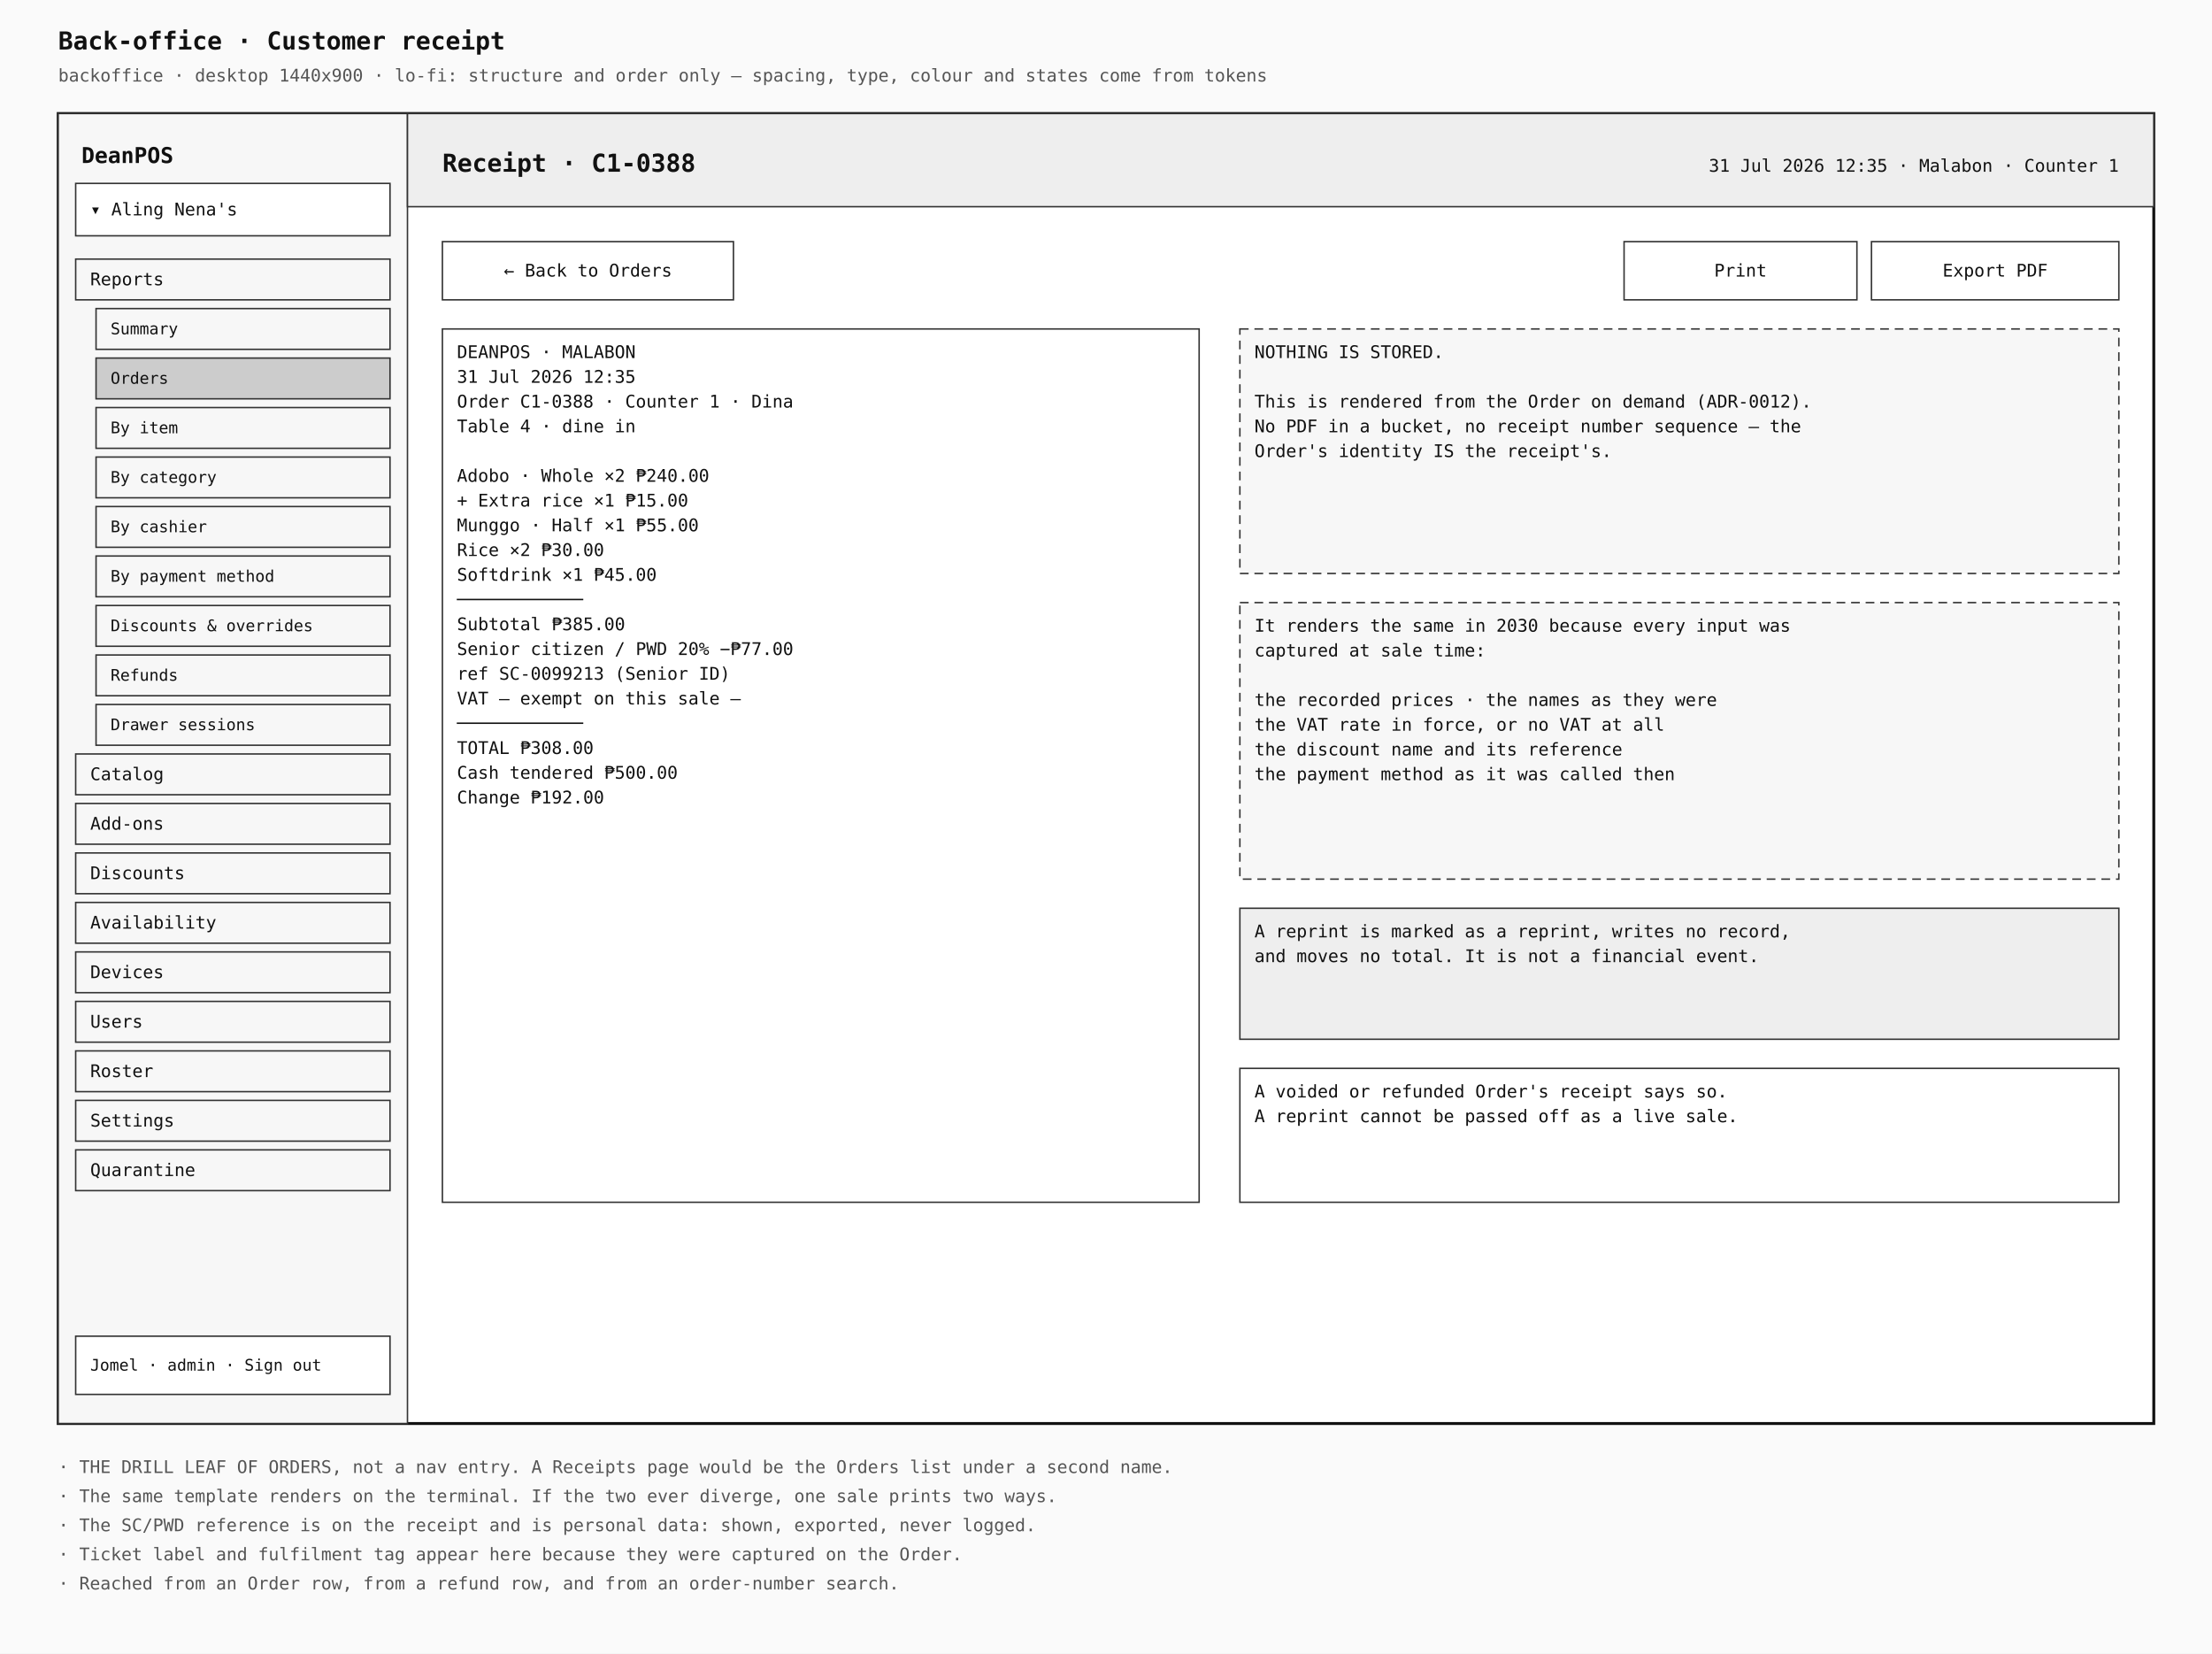
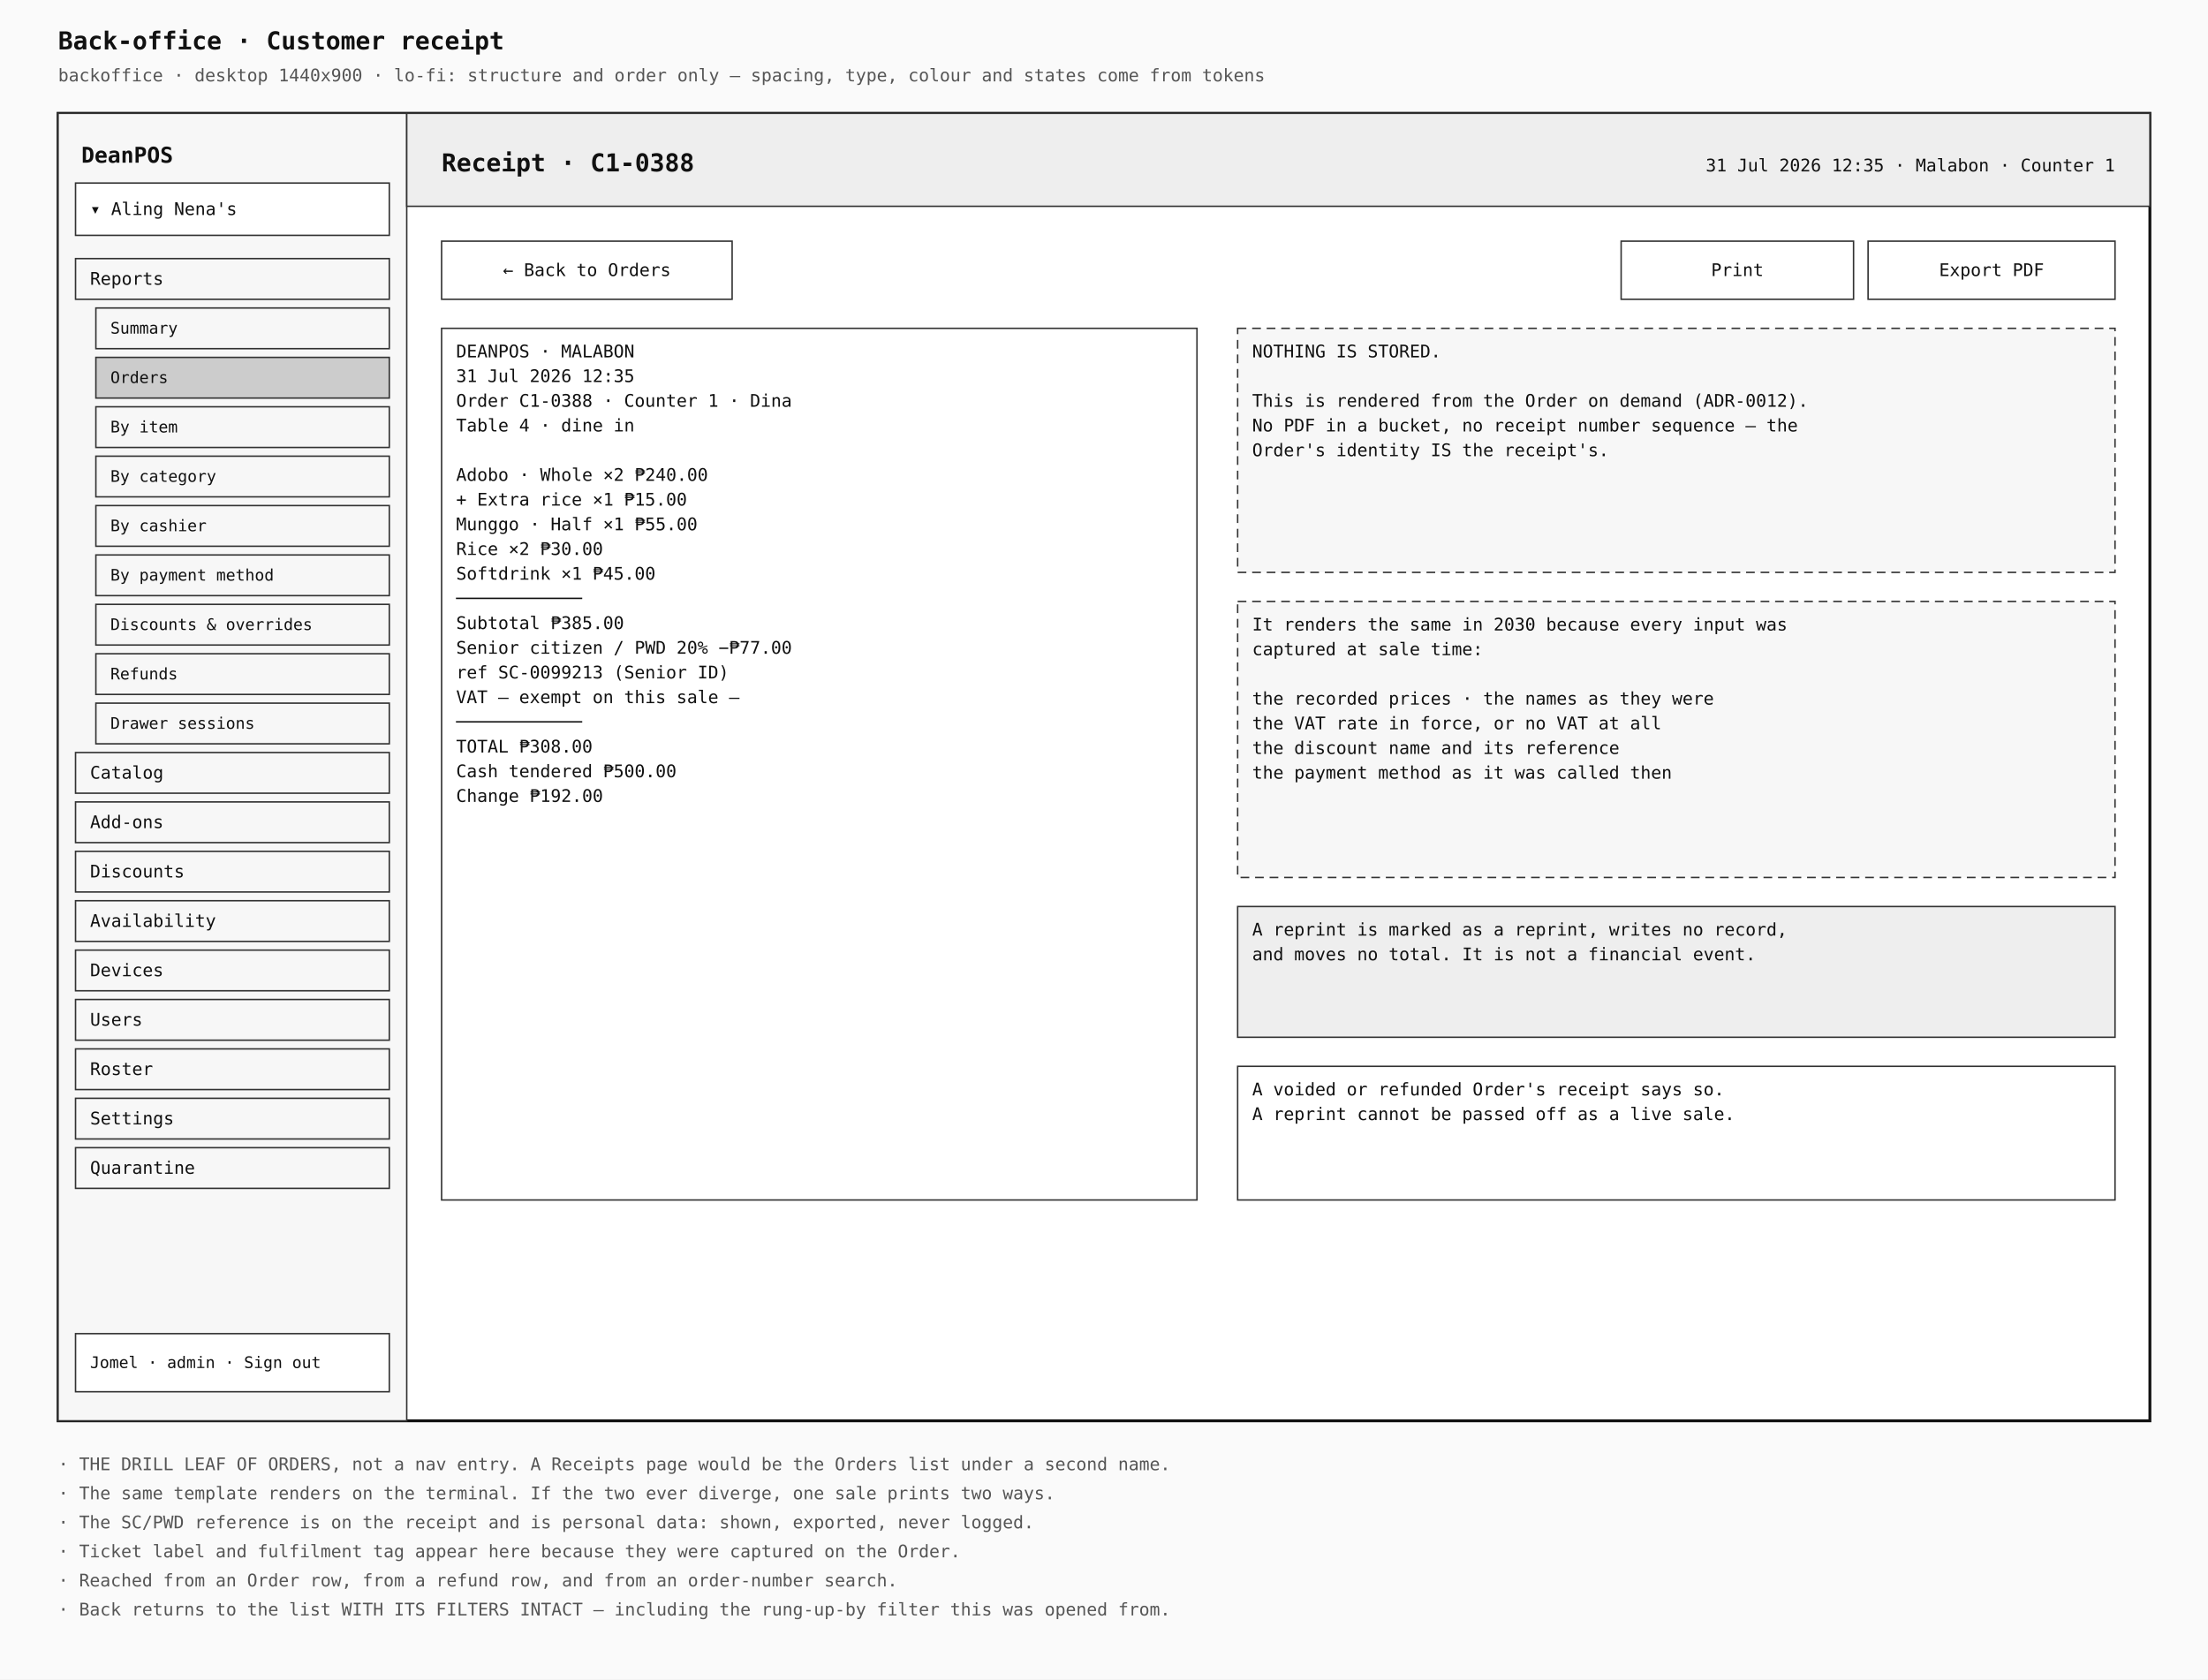
- <svg xmlns="http://www.w3.org/2000/svg" width="1520" height="1136" viewBox="0 0 1520 1136" font-family="ui-monospace, SFMono-Regular, Menlo, monospace">
-   <rect width="1520" height="1136" fill="#fafafa" />
+ <svg xmlns="http://www.w3.org/2000/svg" width="1520" height="1156" viewBox="0 0 1520 1156" font-family="ui-monospace, SFMono-Regular, Menlo, monospace">
+   <rect width="1520" height="1156" fill="#fafafa" />
  <text x="40" y="34" font-size="17" font-weight="bold" fill="#111">Back-office · Customer receipt</text>
  <text x="40" y="56" font-size="12" fill="#555">backoffice · desktop 1440x900 · lo-fi: structure and order only — spacing, type, colour and states come from tokens</text>
  <g transform="translate(40,78)">
    <rect x="0" y="0" width="1440" height="900" fill="#ffffff" stroke="#111" stroke-width="2" />
    <rect x="0" y="0" width="240" height="900" rx="0" fill="#f7f7f7" stroke="#333" stroke-width="1" />
    <text x="16" y="34" font-size="15" text-anchor="start" font-weight="bold" fill="#111">DeanPOS</text>
    <rect x="12" y="48" width="216" height="36" rx="0" fill="#ffffff" stroke="#333" stroke-width="1" />
    <text x="22" y="70.0" font-size="12" fill="#111">▾  Aling Nena's</text>
    <rect x="12" y="100" width="216" height="28" rx="0" fill="#f7f7f7" stroke="#333" stroke-width="1" />
    <text x="22" y="118.0" font-size="12" fill="#111">Reports</text>
    <rect x="26" y="134" width="202" height="28" rx="0" fill="#f7f7f7" stroke="#333" stroke-width="1" />
    <text x="36" y="151.667" font-size="11" fill="#111">Summary</text>
    <rect x="26" y="168" width="202" height="28" rx="0" fill="#cccccc" stroke="#333" stroke-width="1" />
    <text x="36" y="185.667" font-size="11" fill="#111">Orders</text>
    <rect x="26" y="202" width="202" height="28" rx="0" fill="#f7f7f7" stroke="#333" stroke-width="1" />
    <text x="36" y="219.667" font-size="11" fill="#111">By item</text>
    <rect x="26" y="236" width="202" height="28" rx="0" fill="#f7f7f7" stroke="#333" stroke-width="1" />
    <text x="36" y="253.667" font-size="11" fill="#111">By category</text>
    <rect x="26" y="270" width="202" height="28" rx="0" fill="#f7f7f7" stroke="#333" stroke-width="1" />
    <text x="36" y="287.667" font-size="11" fill="#111">By cashier</text>
    <rect x="26" y="304" width="202" height="28" rx="0" fill="#f7f7f7" stroke="#333" stroke-width="1" />
    <text x="36" y="321.667" font-size="11" fill="#111">By payment method</text>
    <rect x="26" y="338" width="202" height="28" rx="0" fill="#f7f7f7" stroke="#333" stroke-width="1" />
    <text x="36" y="355.667" font-size="11" fill="#111">Discounts &amp; overrides</text>
    <rect x="26" y="372" width="202" height="28" rx="0" fill="#f7f7f7" stroke="#333" stroke-width="1" />
    <text x="36" y="389.667" font-size="11" fill="#111">Refunds</text>
    <rect x="26" y="406" width="202" height="28" rx="0" fill="#f7f7f7" stroke="#333" stroke-width="1" />
    <text x="36" y="423.667" font-size="11" fill="#111">Drawer sessions</text>
    <rect x="12" y="440" width="216" height="28" rx="0" fill="#f7f7f7" stroke="#333" stroke-width="1" />
    <text x="22" y="458.0" font-size="12" fill="#111">Catalog</text>
    <rect x="12" y="474" width="216" height="28" rx="0" fill="#f7f7f7" stroke="#333" stroke-width="1" />
    <text x="22" y="492.0" font-size="12" fill="#111">Add-ons</text>
    <rect x="12" y="508" width="216" height="28" rx="0" fill="#f7f7f7" stroke="#333" stroke-width="1" />
    <text x="22" y="526.0" font-size="12" fill="#111">Discounts</text>
    <rect x="12" y="542" width="216" height="28" rx="0" fill="#f7f7f7" stroke="#333" stroke-width="1" />
    <text x="22" y="560.0" font-size="12" fill="#111">Availability</text>
    <rect x="12" y="576" width="216" height="28" rx="0" fill="#f7f7f7" stroke="#333" stroke-width="1" />
    <text x="22" y="594.0" font-size="12" fill="#111">Devices</text>
    <rect x="12" y="610" width="216" height="28" rx="0" fill="#f7f7f7" stroke="#333" stroke-width="1" />
    <text x="22" y="628.0" font-size="12" fill="#111">Users</text>
    <rect x="12" y="644" width="216" height="28" rx="0" fill="#f7f7f7" stroke="#333" stroke-width="1" />
    <text x="22" y="662.0" font-size="12" fill="#111">Roster</text>
    <rect x="12" y="678" width="216" height="28" rx="0" fill="#f7f7f7" stroke="#333" stroke-width="1" />
    <text x="22" y="696.0" font-size="12" fill="#111">Settings</text>
    <rect x="12" y="712" width="216" height="28" rx="0" fill="#f7f7f7" stroke="#333" stroke-width="1" />
    <text x="22" y="730.0" font-size="12" fill="#111">Quarantine</text>
    <rect x="12" y="840" width="216" height="40" rx="0" fill="#ffffff" stroke="#333" stroke-width="1" />
    <text x="22" y="863.667" font-size="11" fill="#111">Jomel · admin  ·  Sign out</text>
    <rect x="240" y="0" width="1200" height="64" rx="0" fill="#eeeeee" stroke="#333" stroke-width="1" />
    <text x="264" y="40" font-size="17" text-anchor="start" font-weight="bold" fill="#111">Receipt · C1-0388</text>
    <text x="1416" y="40" font-size="12" text-anchor="end" font-weight="normal" fill="#111">31 Jul 2026 12:35 · Malabon · Counter 1</text>
    <rect x="264" y="88" width="200" height="40" rx="0" fill="#ffffff" stroke="#333" stroke-width="1" />
    <text x="364.0" y="112.0" font-size="12" text-anchor="middle" fill="#111">← Back to Orders</text>
    <rect x="1076" y="88" width="160" height="40" rx="0" fill="#ffffff" stroke="#333" stroke-width="1" />
    <text x="1156.0" y="112.0" font-size="12" text-anchor="middle" fill="#111">Print</text>
    <rect x="1246" y="88" width="170" height="40" rx="0" fill="#ffffff" stroke="#333" stroke-width="1" />
    <text x="1331.0" y="112.0" font-size="12" text-anchor="middle" fill="#111">Export PDF</text>
    <rect x="264" y="148" width="520" height="600" rx="0" fill="#ffffff" stroke="#333" stroke-width="1" />
    <text x="274" y="168" font-size="12" fill="#111">DEANPOS · MALABON</text>
    <text x="274" y="185" font-size="12" fill="#111">31 Jul 2026  12:35</text>
    <text x="274" y="202" font-size="12" fill="#111">Order C1-0388 · Counter 1 · Dina</text>
    <text x="274" y="219" font-size="12" fill="#111">Table 4 · dine in</text>
    <text x="274" y="236" font-size="12" fill="#111" />
    <text x="274" y="253" font-size="12" fill="#111">Adobo · Whole            ×2      ₱240.00</text>
    <text x="274" y="270" font-size="12" fill="#111">  + Extra rice           ×1       ₱15.00</text>
    <text x="274" y="287" font-size="12" fill="#111">Munggo · Half            ×1       ₱55.00</text>
    <text x="274" y="304" font-size="12" fill="#111">Rice                     ×2       ₱30.00</text>
    <text x="274" y="321" font-size="12" fill="#111">Softdrink                ×1       ₱45.00</text>
    <text x="274" y="338" font-size="12" fill="#111">                            ────────────</text>
    <text x="274" y="355" font-size="12" fill="#111">Subtotal                         ₱385.00</text>
    <text x="274" y="372" font-size="12" fill="#111">Senior citizen / PWD 20%         −₱77.00</text>
    <text x="274" y="389" font-size="12" fill="#111">  ref SC-0099213 (Senior ID)</text>
    <text x="274" y="406" font-size="12" fill="#111">VAT — exempt on this sale               —</text>
    <text x="274" y="423" font-size="12" fill="#111">                            ────────────</text>
    <text x="274" y="440" font-size="12" fill="#111">TOTAL                            ₱308.00</text>
    <text x="274" y="457" font-size="12" fill="#111">Cash tendered                    ₱500.00</text>
    <text x="274" y="474" font-size="12" fill="#111">Change                           ₱192.00</text>
    <text x="274" y="491" font-size="12" fill="#111" />
    <rect x="812" y="148" width="604" height="168" rx="0" fill="#f7f7f7" stroke="#333" stroke-width="1" stroke-dasharray="6 4" />
    <text x="822" y="168" font-size="12" fill="#111">NOTHING IS STORED.</text>
    <text x="822" y="185" font-size="12" fill="#111" />
    <text x="822" y="202" font-size="12" fill="#111">This is rendered from the Order on demand (ADR-0012).</text>
    <text x="822" y="219" font-size="12" fill="#111">No PDF in a bucket, no receipt number sequence — the</text>
    <text x="822" y="236" font-size="12" fill="#111">Order's identity IS the receipt's.</text>
    <rect x="812" y="336" width="604" height="190" rx="0" fill="#f7f7f7" stroke="#333" stroke-width="1" stroke-dasharray="6 4" />
    <text x="822" y="356" font-size="12" fill="#111">It renders the same in 2030 because every input was</text>
    <text x="822" y="373" font-size="12" fill="#111">captured at sale time:</text>
    <text x="822" y="390" font-size="12" fill="#111" />
    <text x="822" y="407" font-size="12" fill="#111">  the recorded prices · the names as they were</text>
    <text x="822" y="424" font-size="12" fill="#111">  the VAT rate in force, or no VAT at all</text>
    <text x="822" y="441" font-size="12" fill="#111">  the discount name and its reference</text>
    <text x="822" y="458" font-size="12" fill="#111">  the payment method as it was called then</text>
    <rect x="812" y="546" width="604" height="90" rx="0" fill="#eeeeee" stroke="#333" stroke-width="1" />
    <text x="822" y="566" font-size="12" fill="#111">A reprint is marked as a reprint, writes no record,</text>
    <text x="822" y="583" font-size="12" fill="#111">and moves no total. It is not a financial event.</text>
    <rect x="812" y="656" width="604" height="92" rx="0" fill="#ffffff" stroke="#333" stroke-width="1" />
    <text x="822" y="676" font-size="12" fill="#111">A voided or refunded Order's receipt says so.</text>
    <text x="822" y="693" font-size="12" fill="#111">A reprint cannot be passed off as a live sale.</text>
    <text x="0" y="934" font-size="12" fill="#555">· THE DRILL LEAF OF ORDERS, not a nav entry. A Receipts page would be the Orders list under a second name.</text>
    <text x="0" y="954" font-size="12" fill="#555">· The same template renders on the terminal. If the two ever diverge, one sale prints two ways.</text>
    <text x="0" y="974" font-size="12" fill="#555">· The SC/PWD reference is on the receipt and is personal data: shown, exported, never logged.</text>
    <text x="0" y="994" font-size="12" fill="#555">· Ticket label and fulfilment tag appear here because they were captured on the Order.</text>
    <text x="0" y="1014" font-size="12" fill="#555">· Reached from an Order row, from a refund row, and from an order-number search.</text>
+     <text x="0" y="1034" font-size="12" fill="#555">· Back returns to the list WITH ITS FILTERS INTACT — including the rung-up-by filter this was opened from.</text>
  </g>
</svg>
